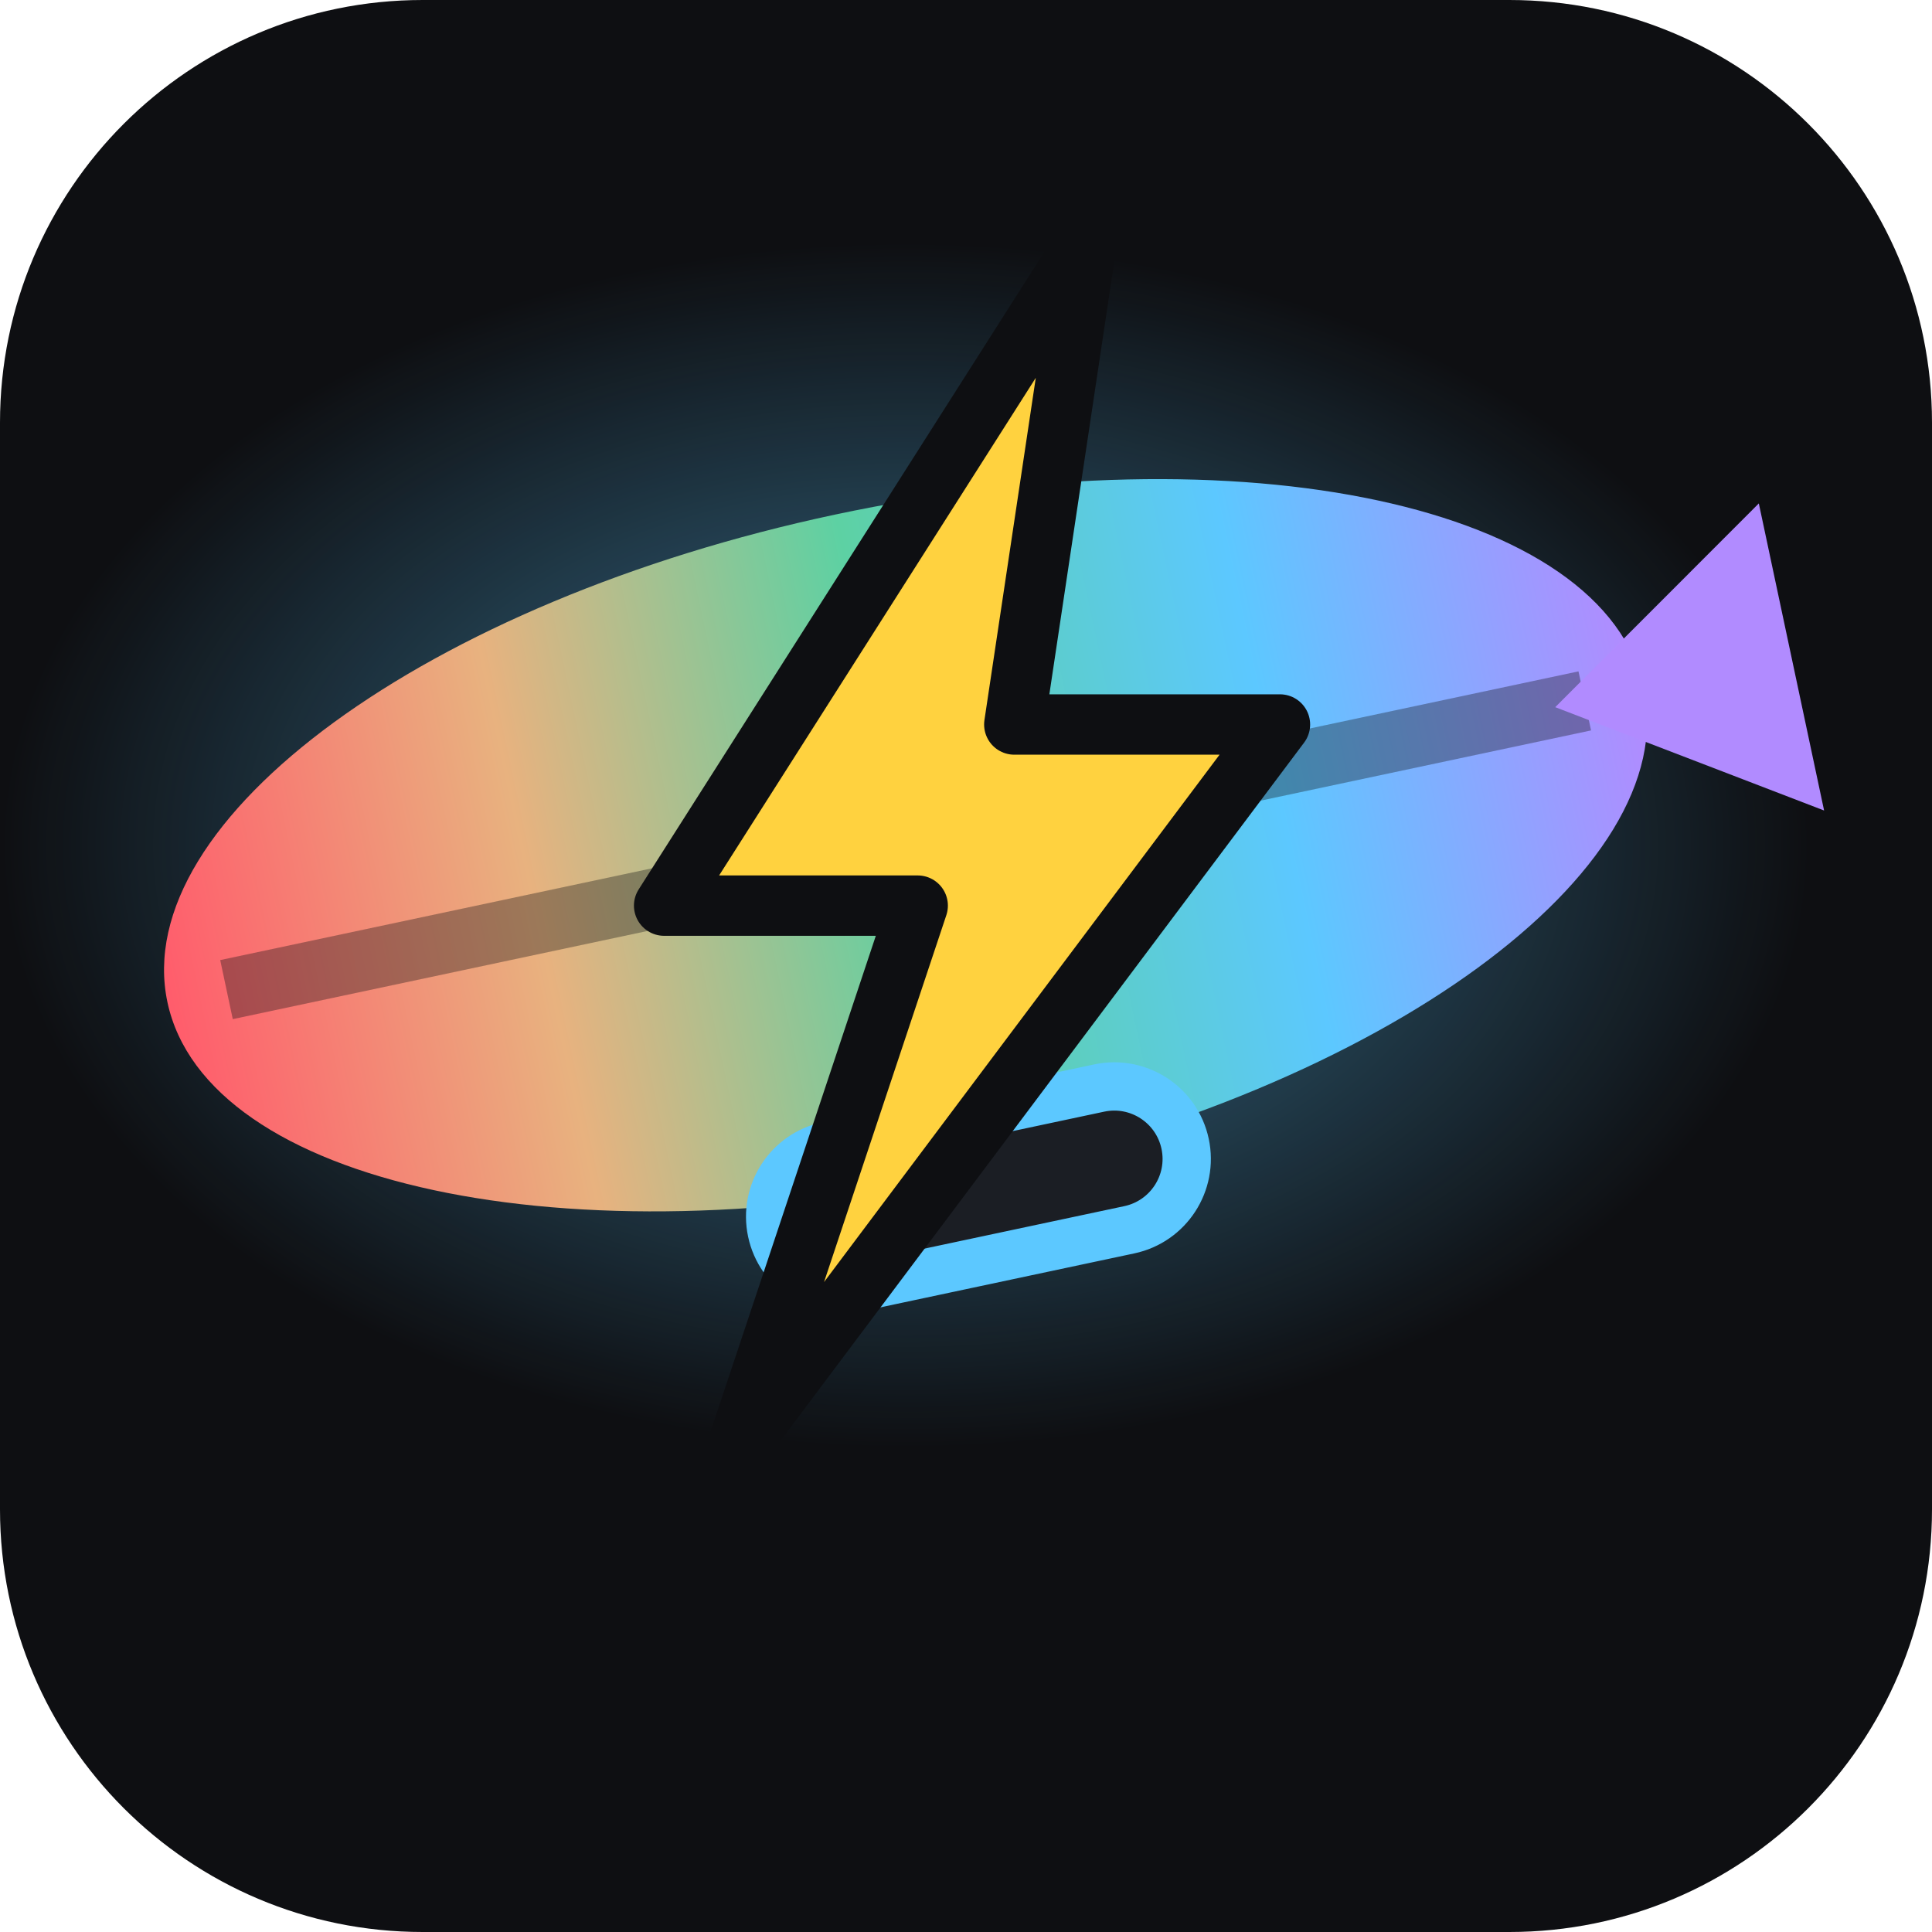
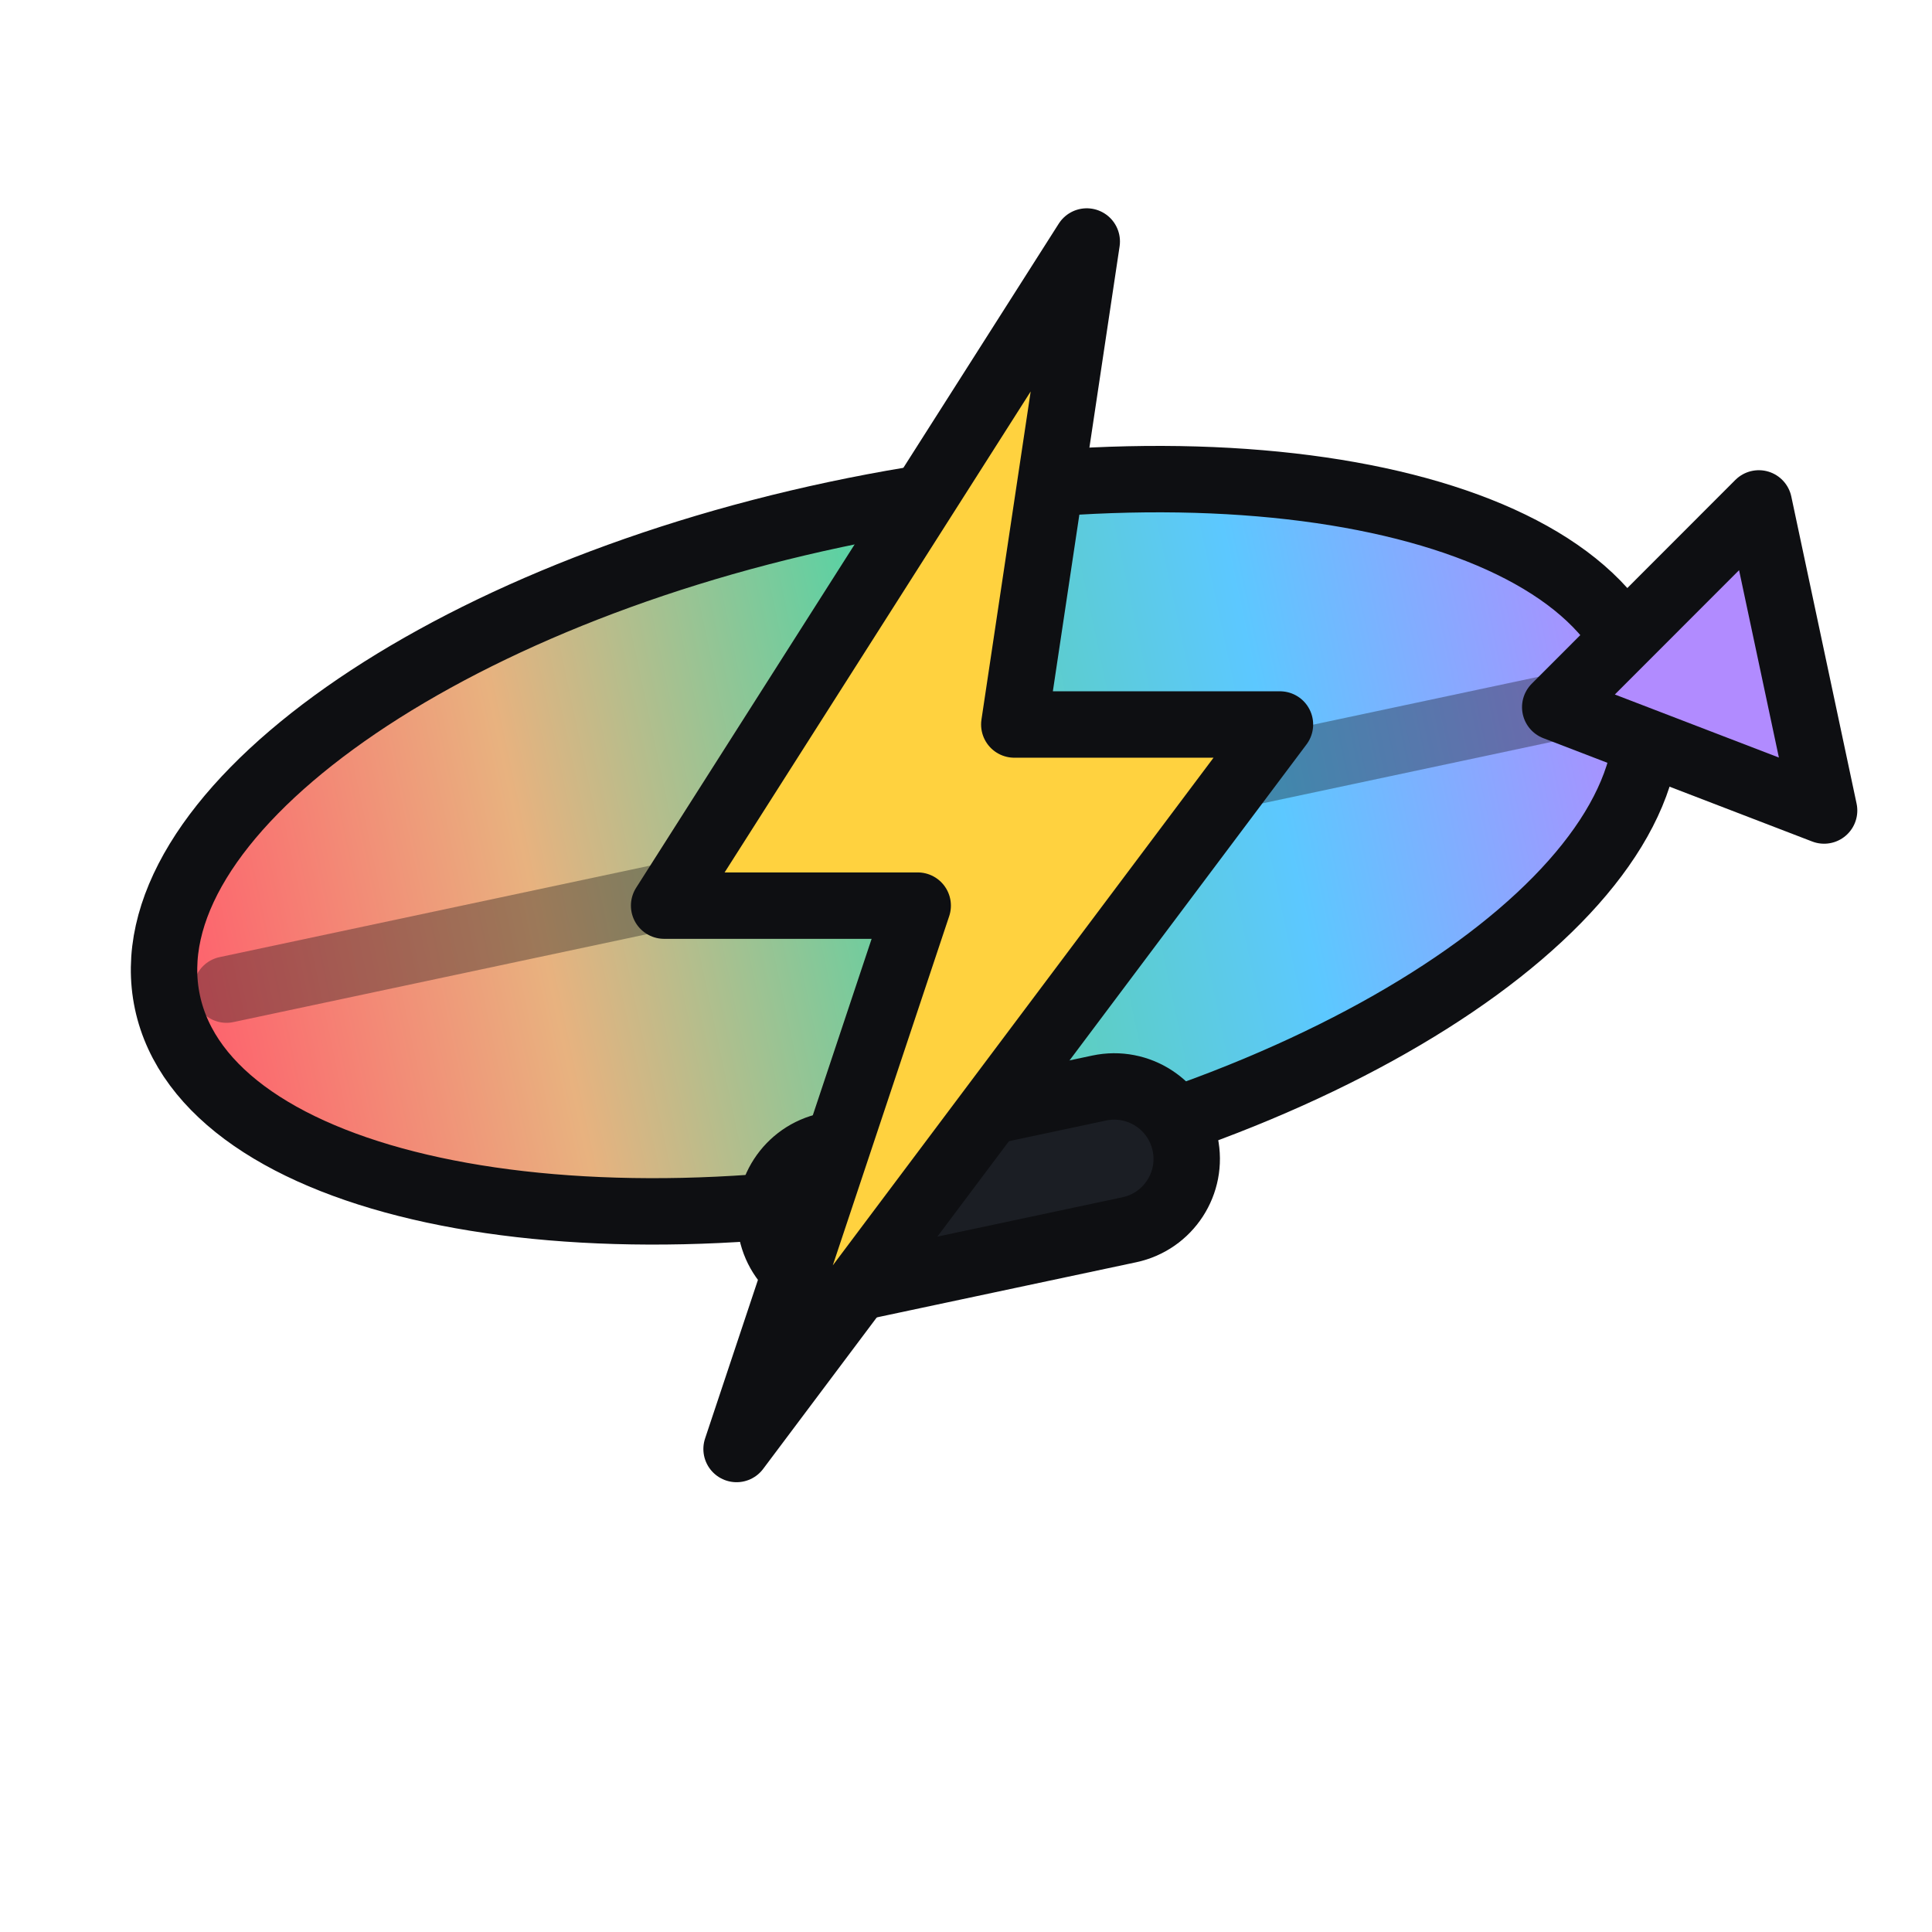
<svg xmlns="http://www.w3.org/2000/svg" viewBox="0 0 32 32">
  <defs>
    <linearGradient id="led" x1="0" y1="0" x2="1" y2="0">
      <stop offset="0" stop-color="#ff5d6c" />
      <stop offset=".25" stop-color="#e8b27f" />
      <stop offset=".5" stop-color="#5dd1a3" />
      <stop offset=".75" stop-color="#5cc8ff" />
      <stop offset="1" stop-color="#b18bff" />
    </linearGradient>
-     <radialGradient id="glow" cx=".5" cy=".5" r=".5">
-       <stop offset="0" stop-color="#5cc8ff" stop-opacity=".55" />
-       <stop offset="1" stop-color="#5cc8ff" stop-opacity="0" />
-     </radialGradient>
  </defs>
-   <rect width="32" height="32" rx="7" fill="#0e0f12" />
-   <ellipse cx="15" cy="14" rx="15" ry="10" fill="url(#glow)" />
-   <g transform="rotate(-12 15 14)">
+   <g transform="rotate(-12 15 14)" stroke="#0e0f12" stroke-width="1.1" stroke-linejoin="round" stroke-linecap="round">
    <ellipse cx="15" cy="14" rx="12.5" ry="5.6" fill="url(#led)" />
-     <path d="M3.5 14 H26.5" stroke="#0e0f12" stroke-width="1" opacity=".35" />
+     <path d="M3.5 14 H26.5" opacity=".35" />
    <path d="M26 14 l4 -2.6 v5.2 z" fill="#b18bff" />
-     <rect x="11.5" y="18.6" width="7" height="2.4" rx="1.2" fill="#1b1e24" stroke="#5cc8ff" stroke-width=".8" />
+     <rect x="11.5" y="18.6" width="7" height="2.4" rx="1.2" fill="#1b1e24" />
  </g>
-   <path d="M18 4 l-7 11 h4.2 l-3 9 9 -12 h-4.4 z" fill="#ffd23f" stroke="#0e0f12" stroke-width="1" stroke-linejoin="round" />
+   <path d="M18 4 l-7 11 h4.2 l-3 9 9 -12 h-4.4 z" fill="#ffd23f" stroke="#0e0f12" stroke-width="1.1" stroke-linejoin="round" />
</svg>
